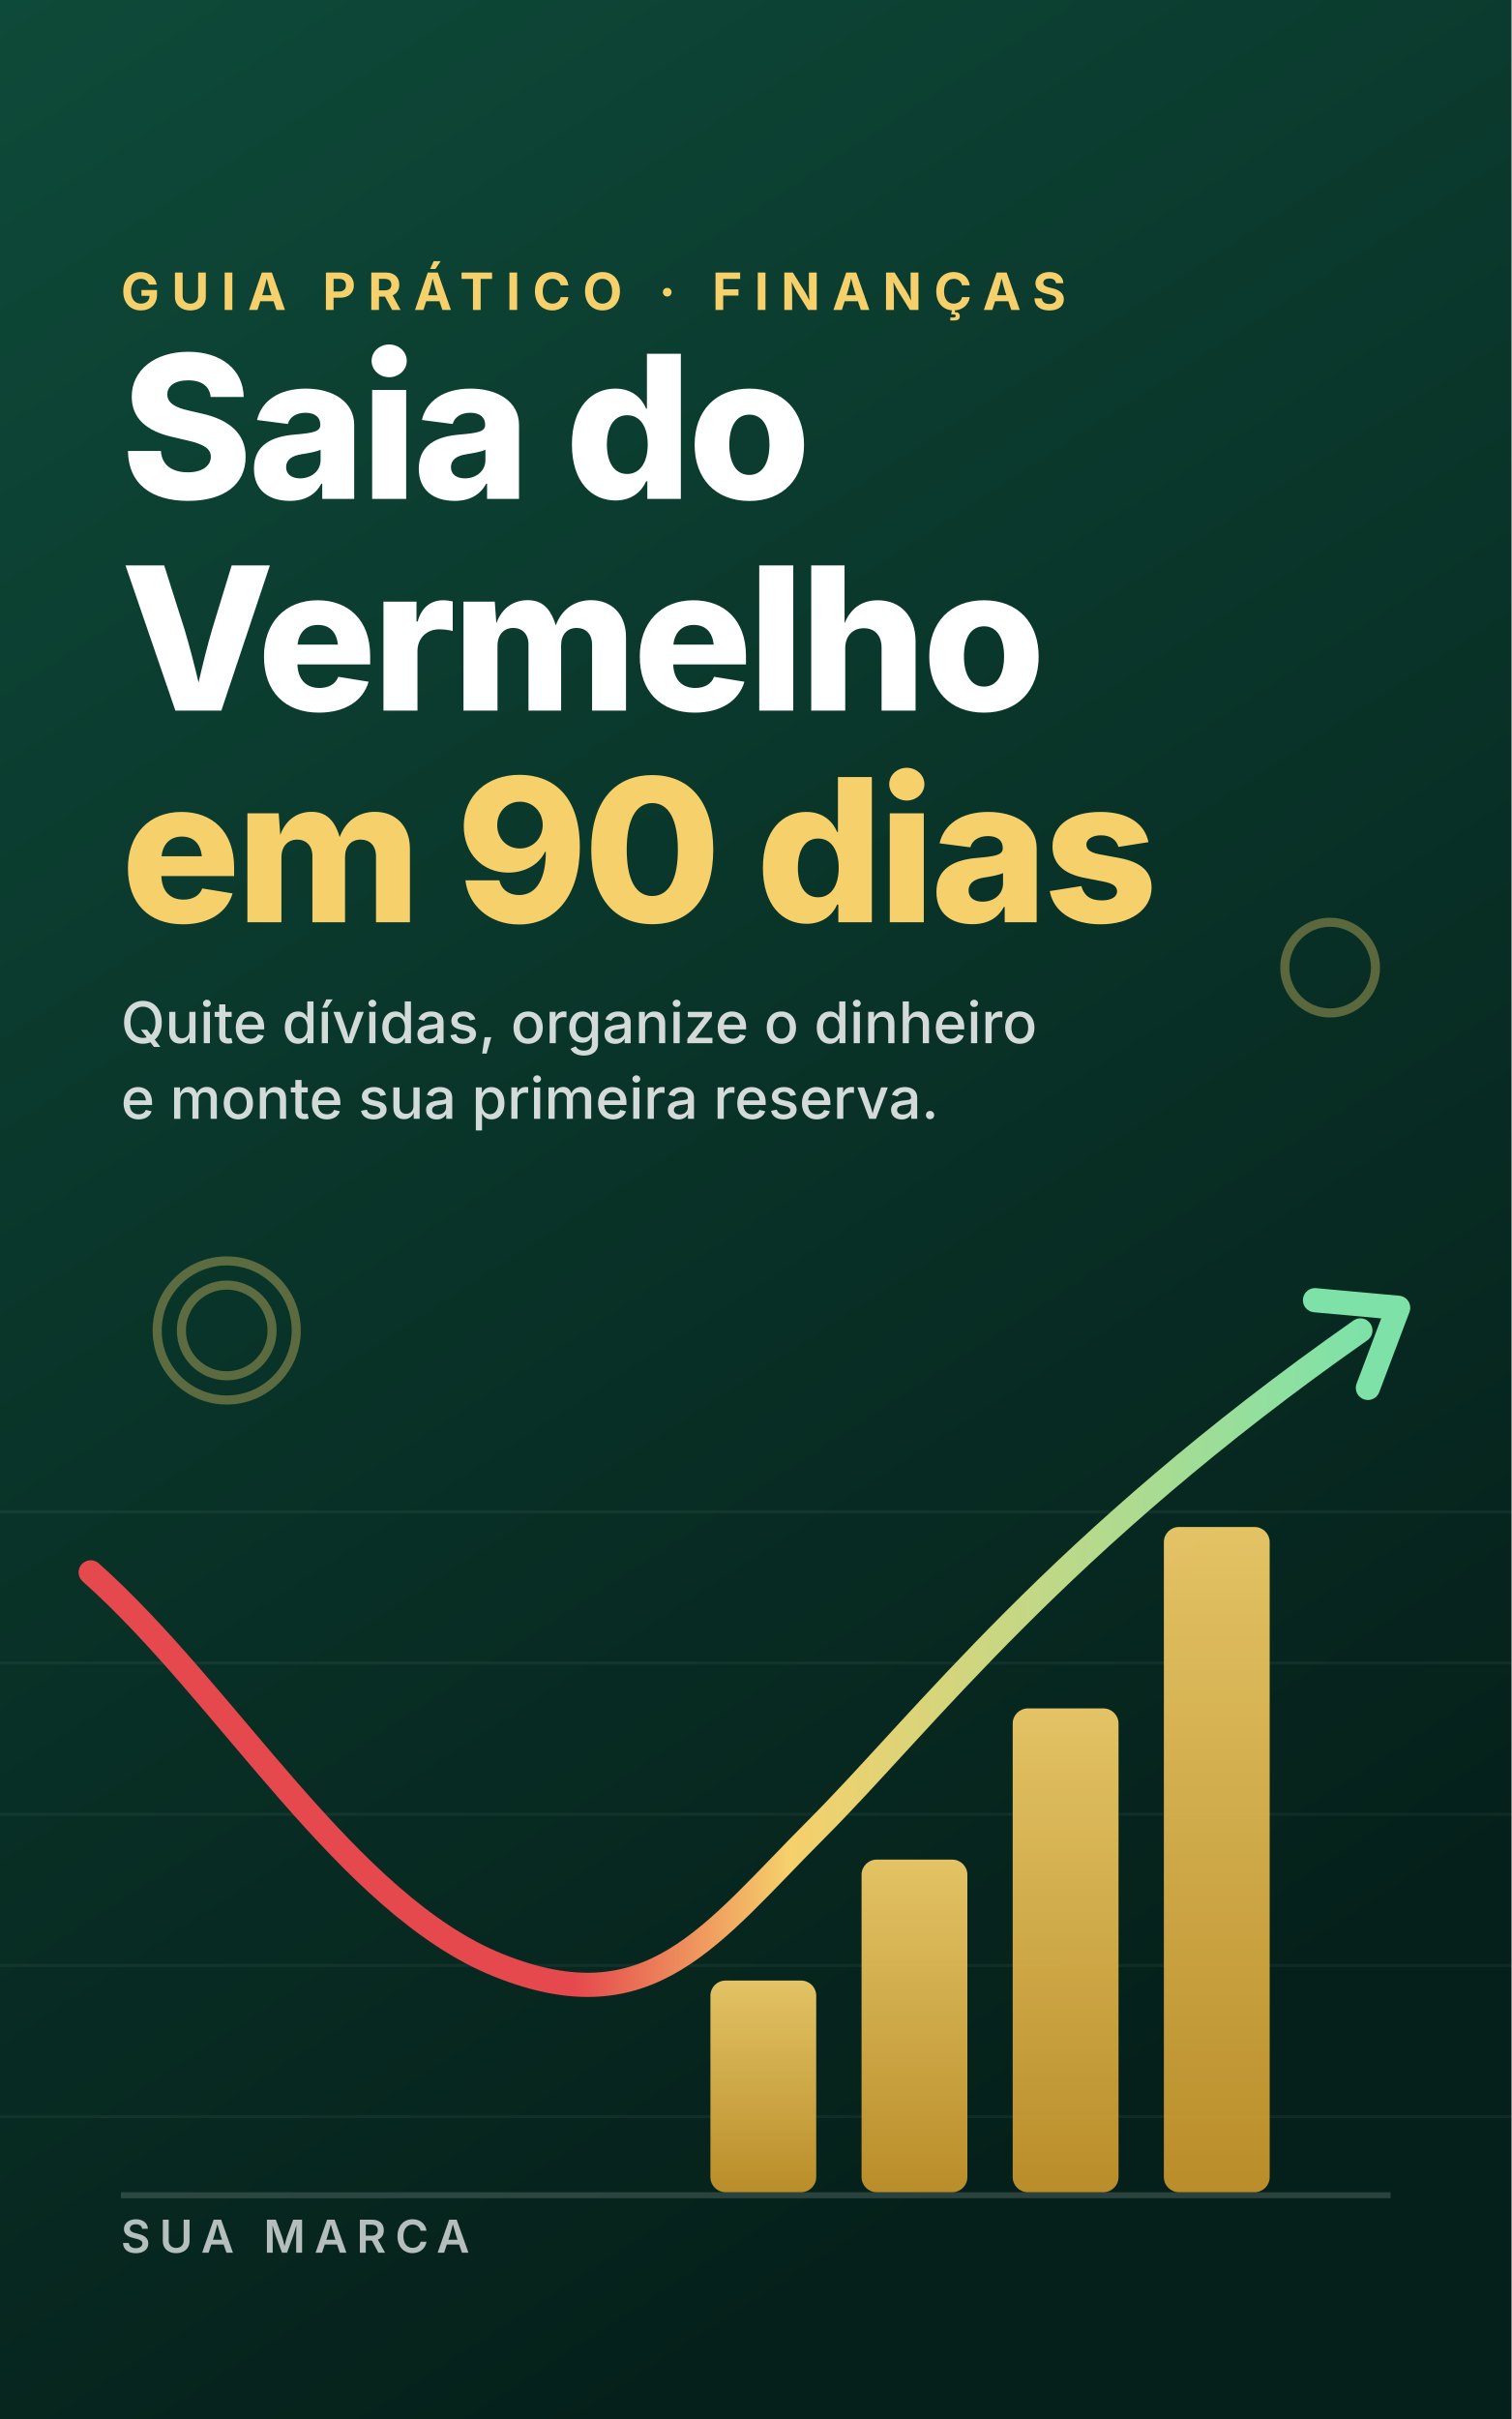
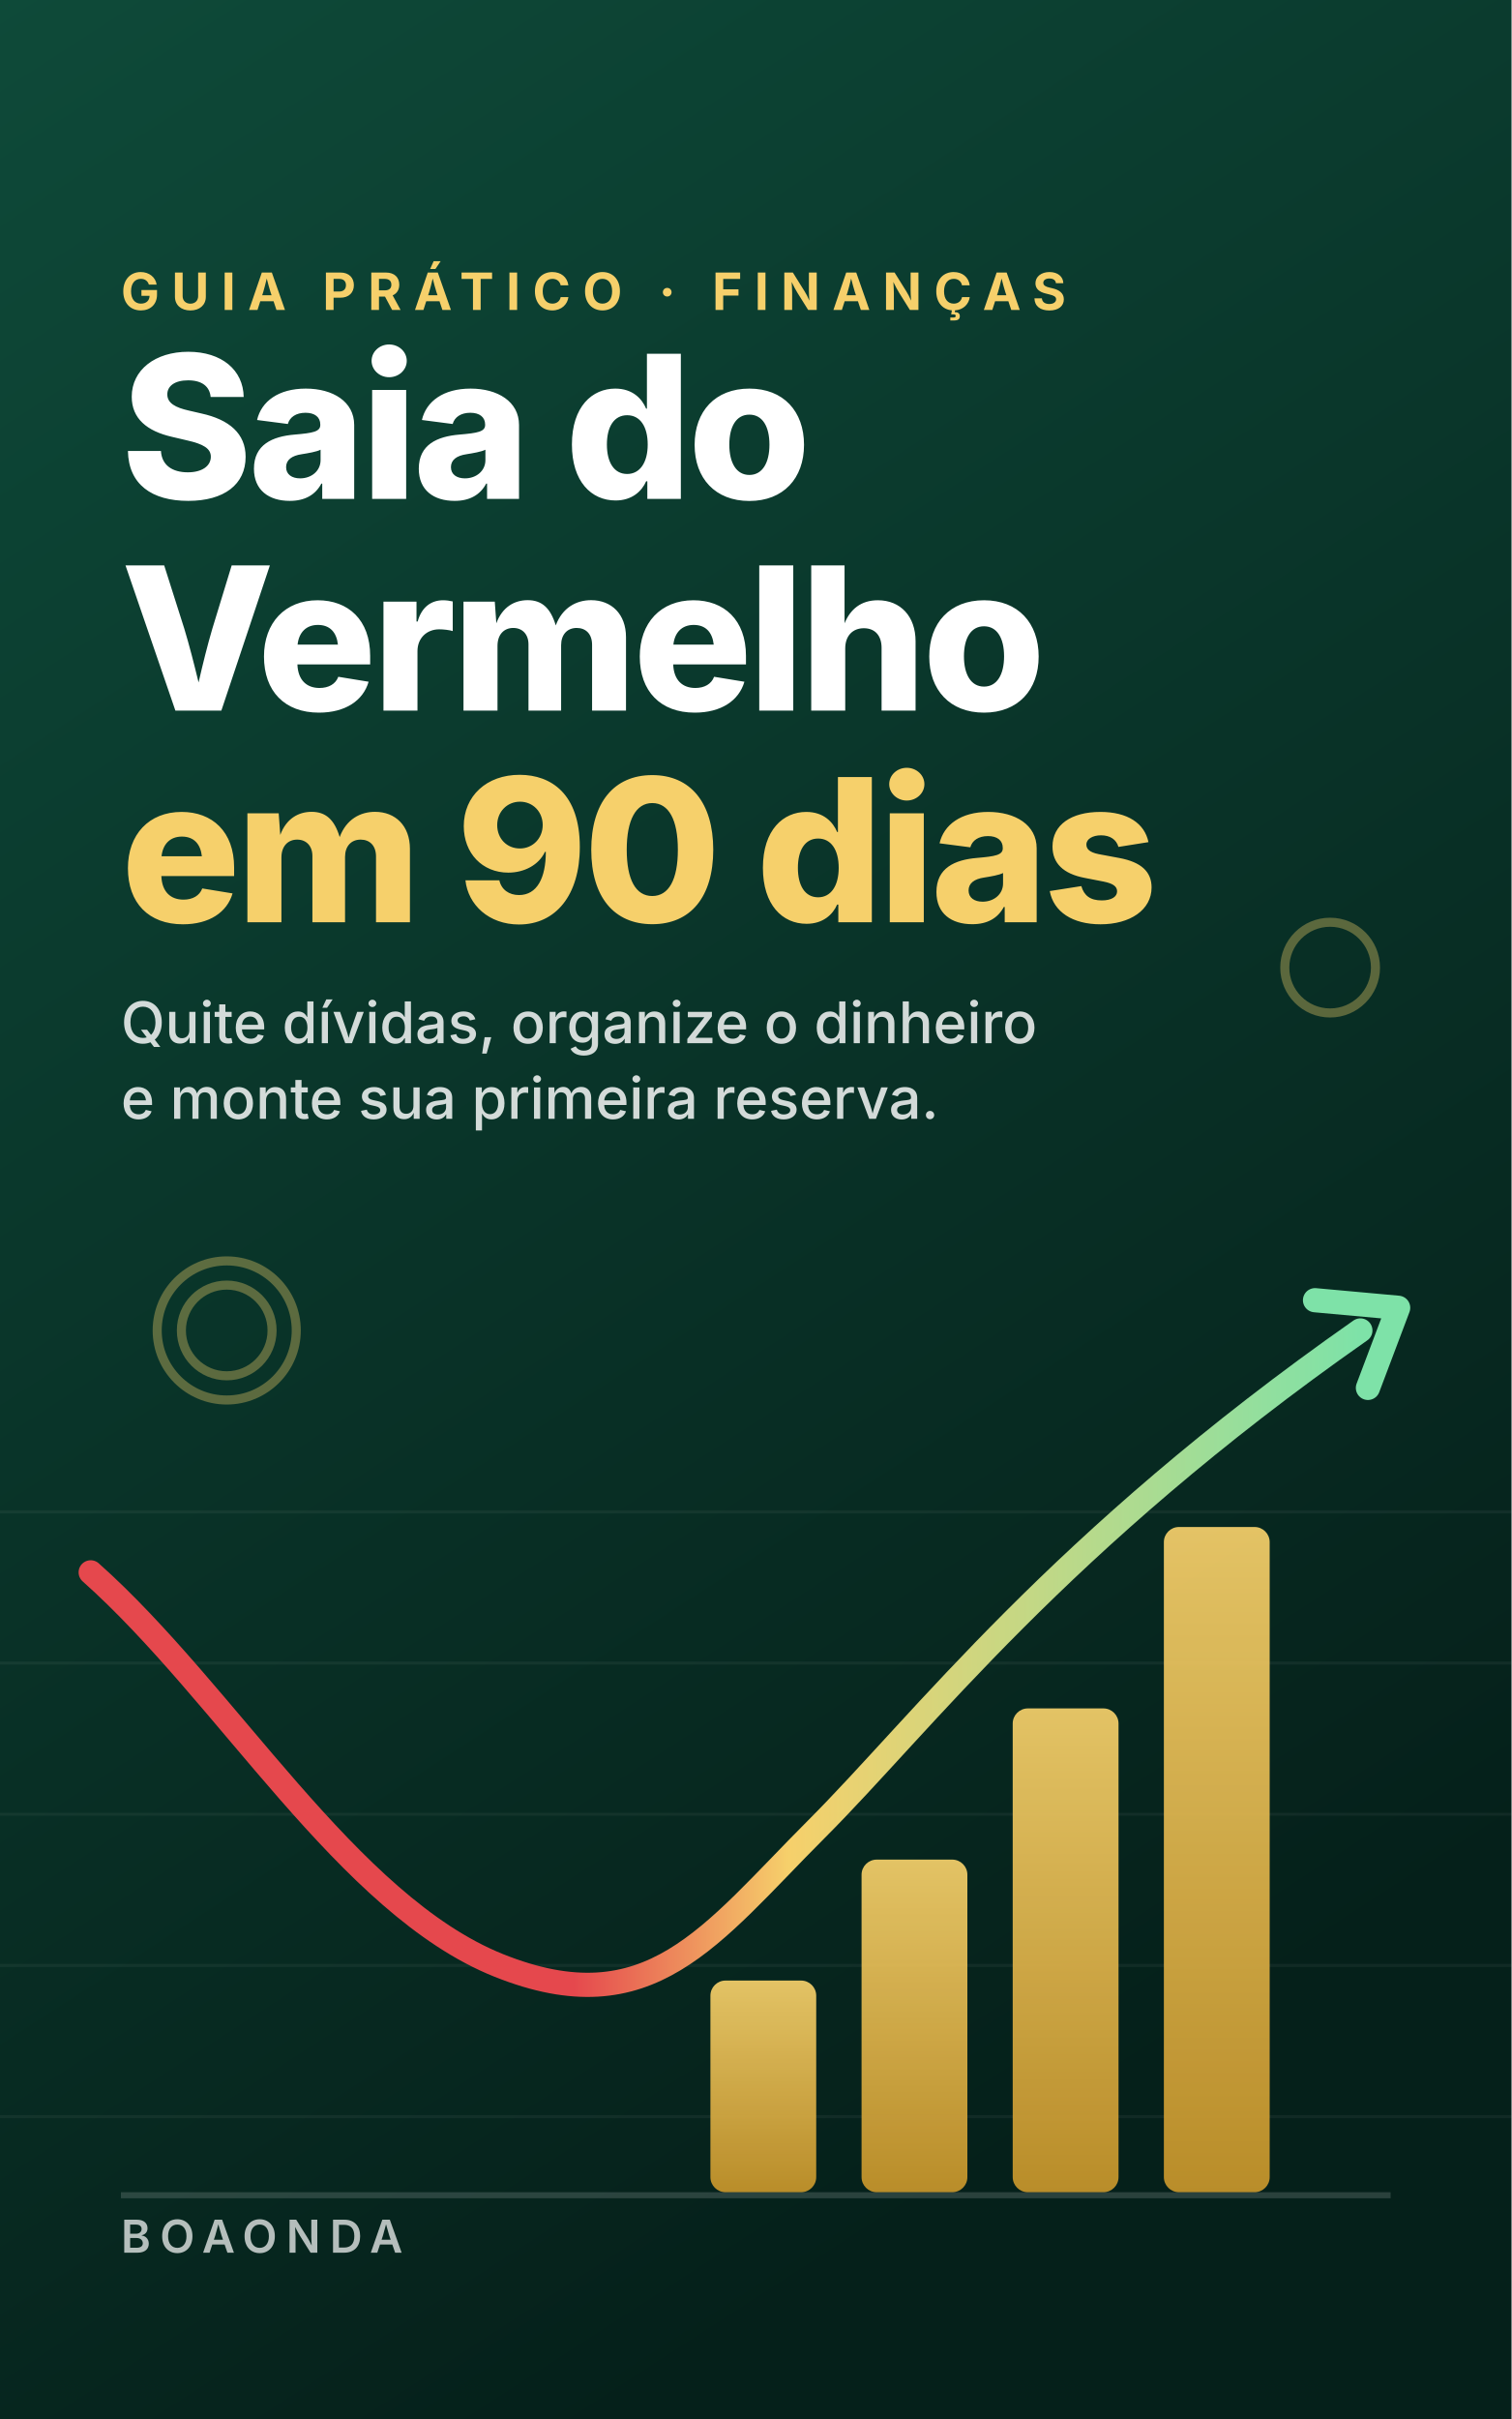
<svg xmlns="http://www.w3.org/2000/svg" viewBox="0 0 1000 1600" preserveAspectRatio="xMidYMid slice" width="1000" height="1600">
  <defs>
    <linearGradient id="bg" x1="0" y1="0" x2="0.4" y2="1">
      <stop offset="0" stop-color="#0E4A39" />
      <stop offset="1" stop-color="#05201A" />
    </linearGradient>
    <linearGradient id="gold" x1="0" y1="1" x2="0" y2="0">
      <stop offset="0" stop-color="#C9962B" />
      <stop offset="1" stop-color="#F6D06B" />
    </linearGradient>
    <linearGradient id="line" x1="0" y1="0" x2="1" y2="0">
      <stop offset="0" stop-color="#E5484D" />
      <stop offset="0.38" stop-color="#E5484D" />
      <stop offset="0.55" stop-color="#F6D06B" />
      <stop offset="1" stop-color="#7EE2A8" />
    </linearGradient>
  </defs>
  <rect width="1000" height="1600" fill="url(#bg)" />
  <g stroke="#ffffff" stroke-opacity="0.05" stroke-width="2">
    <line x1="0" y1="1000" x2="1000" y2="1000" />
    <line x1="0" y1="1100" x2="1000" y2="1100" />
    <line x1="0" y1="1200" x2="1000" y2="1200" />
    <line x1="0" y1="1300" x2="1000" y2="1300" />
    <line x1="0" y1="1400" x2="1000" y2="1400" />
  </g>
  <g fill="url(#gold)" opacity="0.92">
    <rect x="470" y="1310" width="70" height="140" rx="10" />
    <rect x="570" y="1230" width="70" height="220" rx="10" />
    <rect x="670" y="1130" width="70" height="320" rx="10" />
    <rect x="770" y="1010" width="70" height="440" rx="10" />
  </g>
  <path d="M60 1040 C150 1120 230 1260 330 1300 S470 1280 540 1210 S700 1020 900 880" fill="none" stroke="url(#line)" stroke-width="16" stroke-linecap="round" />
  <path d="M870 860 L925 865 L905 918" fill="none" stroke="#7EE2A8" stroke-width="16" stroke-linecap="round" stroke-linejoin="round" />
  <g fill="none" stroke="#F6D06B" stroke-opacity="0.35" stroke-width="6">
    <circle cx="150" cy="880" r="46" />
    <circle cx="150" cy="880" r="30" />
    <circle cx="880" cy="640" r="30" />
  </g>
  <rect x="80" y="1450" width="840" height="4" fill="#ffffff" fill-opacity="0.15" />
  <g font-family="Inter, 'Inter Display', Arial, sans-serif">
    <text x="80" y="205" fill="#F6D06B" font-size="34" font-weight="700" letter-spacing="8">GUIA PRÁTICO · FINANÇAS</text>
    <text x="80" y="330" fill="#ffffff" font-size="132" font-weight="800" letter-spacing="-3">Saia do</text>
    <text x="80" y="470" fill="#ffffff" font-size="132" font-weight="800" letter-spacing="-3">Vermelho</text>
    <text x="80" y="610" fill="#F6D06B" font-size="132" font-weight="800" letter-spacing="-3">em 90 dias</text>
    <text x="80" y="690" fill="#ffffff" fill-opacity="0.82" font-size="38" font-weight="500">Quite dívidas, organize o dinheiro</text>
    <text x="80" y="740" fill="#ffffff" fill-opacity="0.82" font-size="38" font-weight="500">e monte sua primeira reserva.</text>
-     <text x="80" y="1490" fill="#ffffff" fill-opacity="0.7" font-size="30" font-weight="600" letter-spacing="6">SUA MARCA</text>
+     <text x="80" y="1490" fill="#ffffff" fill-opacity="0.7" font-size="30" font-weight="600" letter-spacing="6">BOAONDA</text>
  </g>
</svg>
